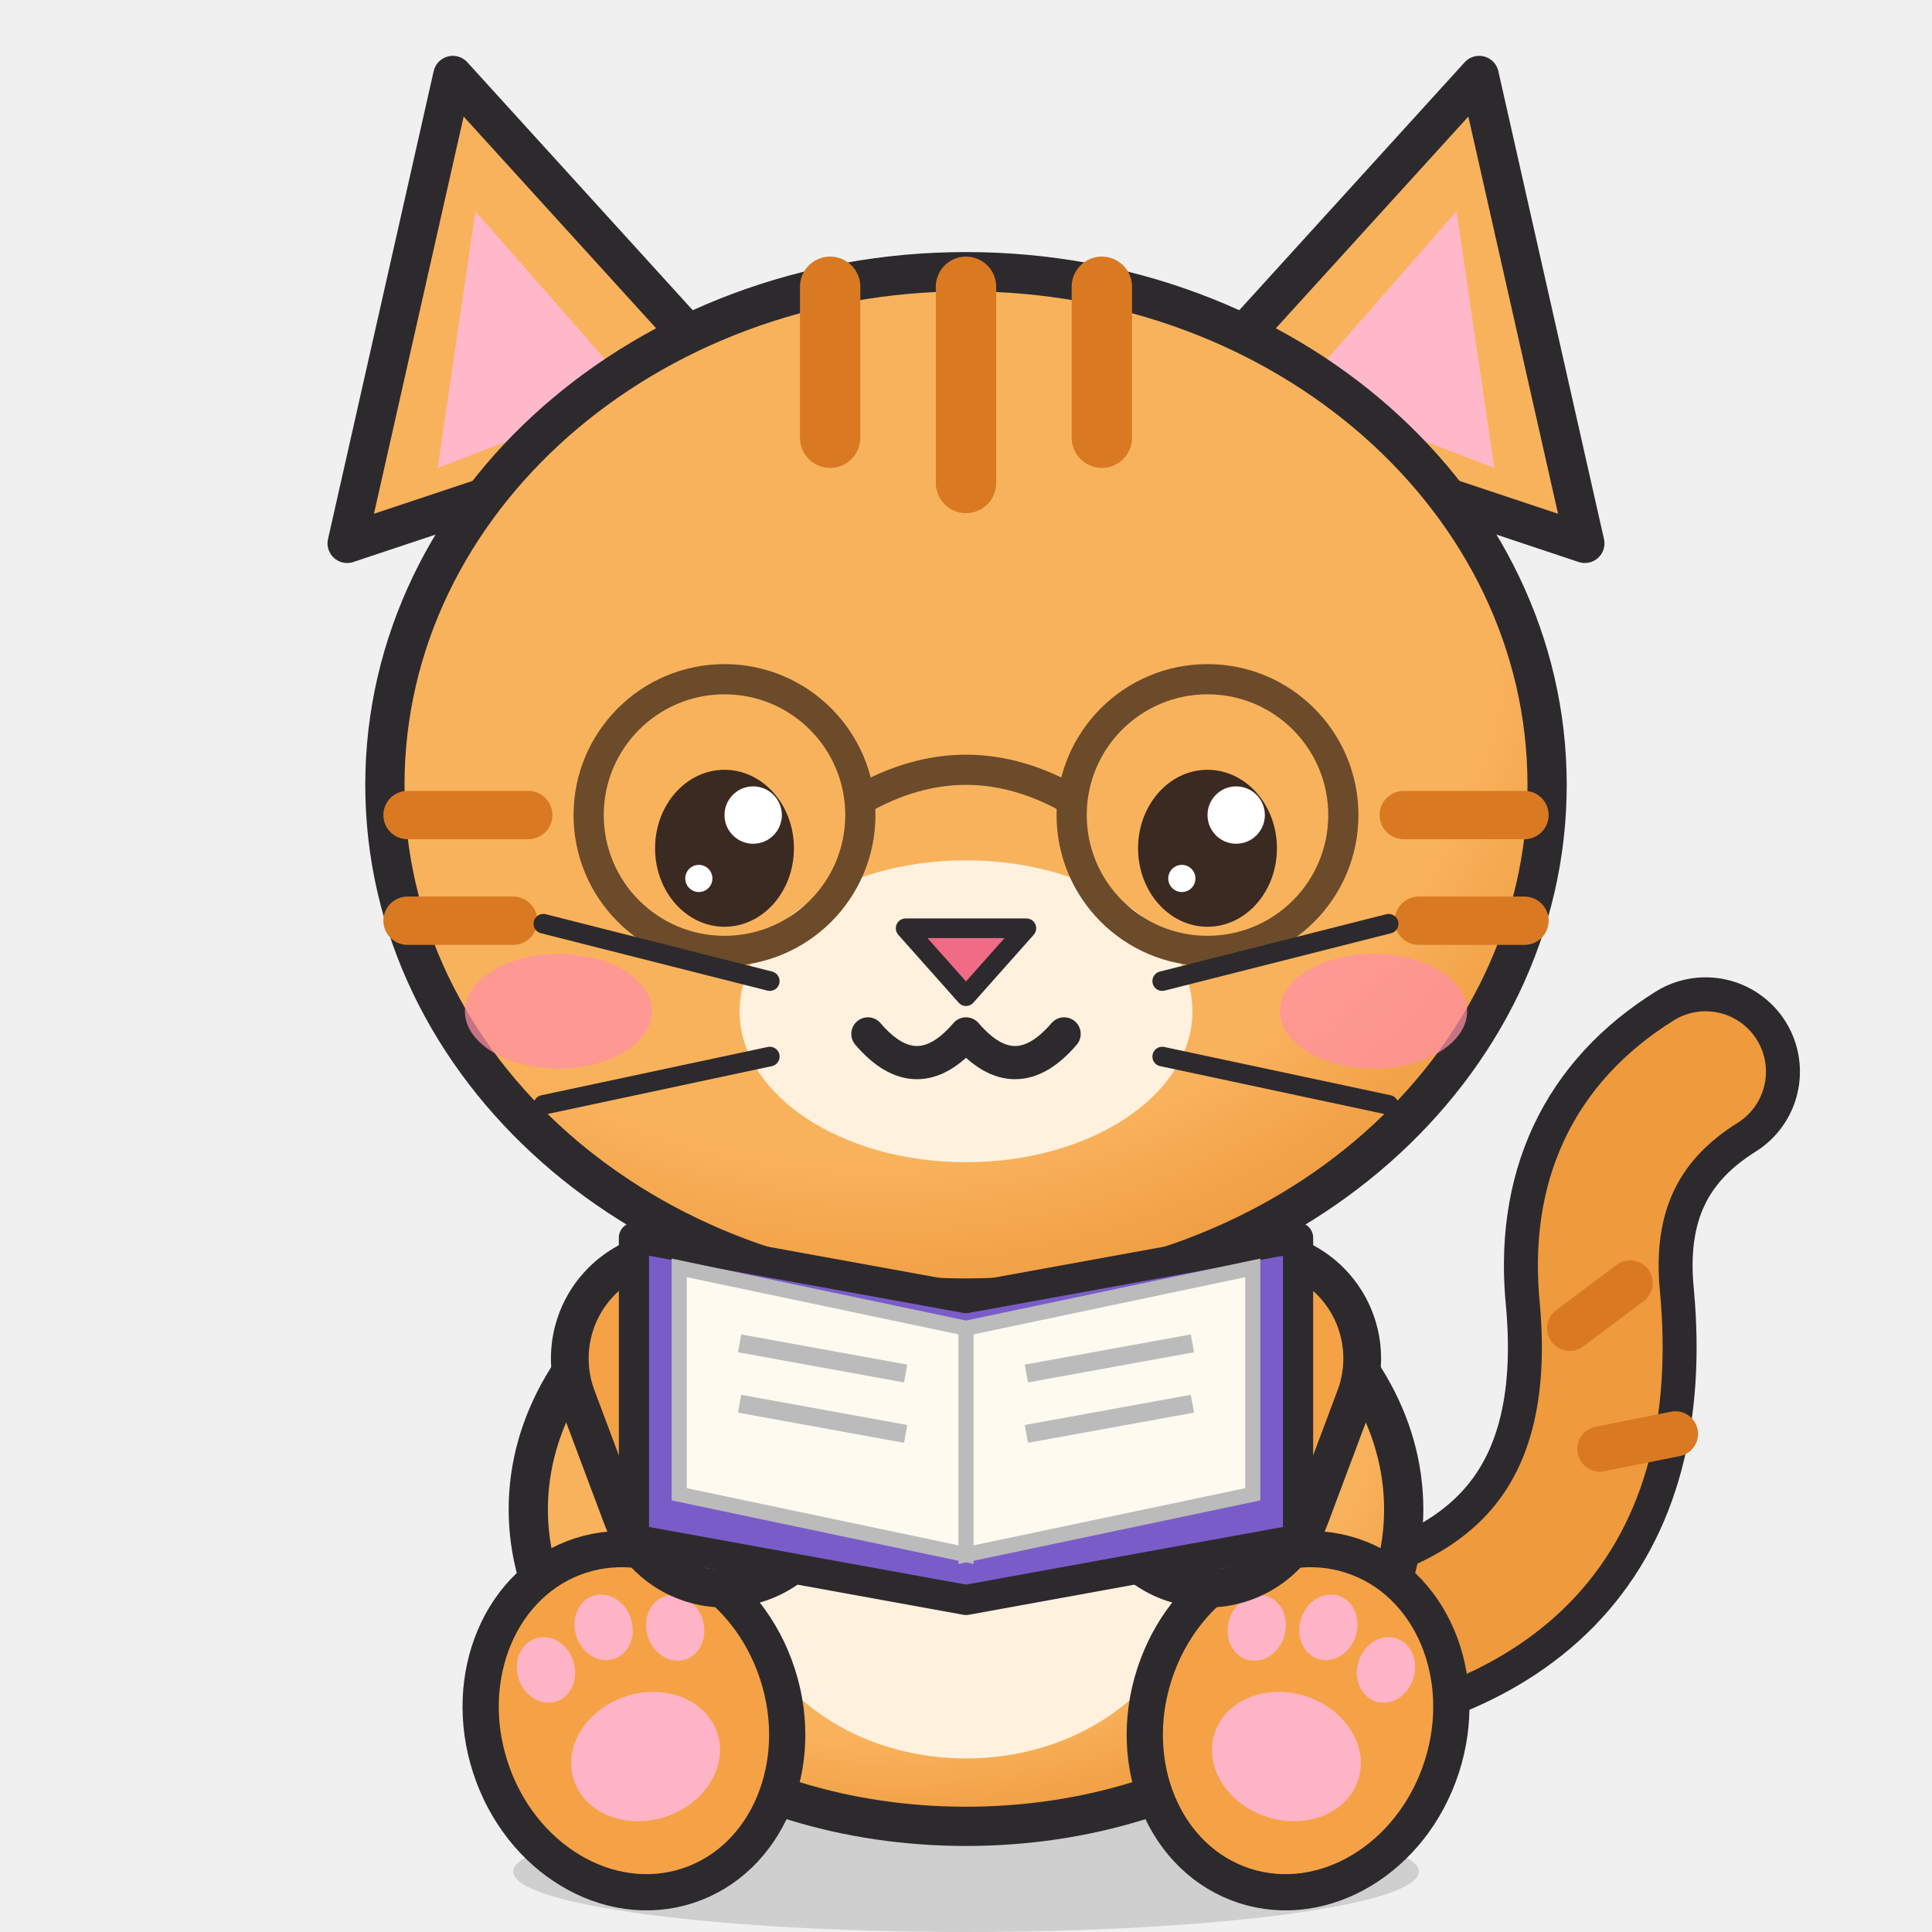
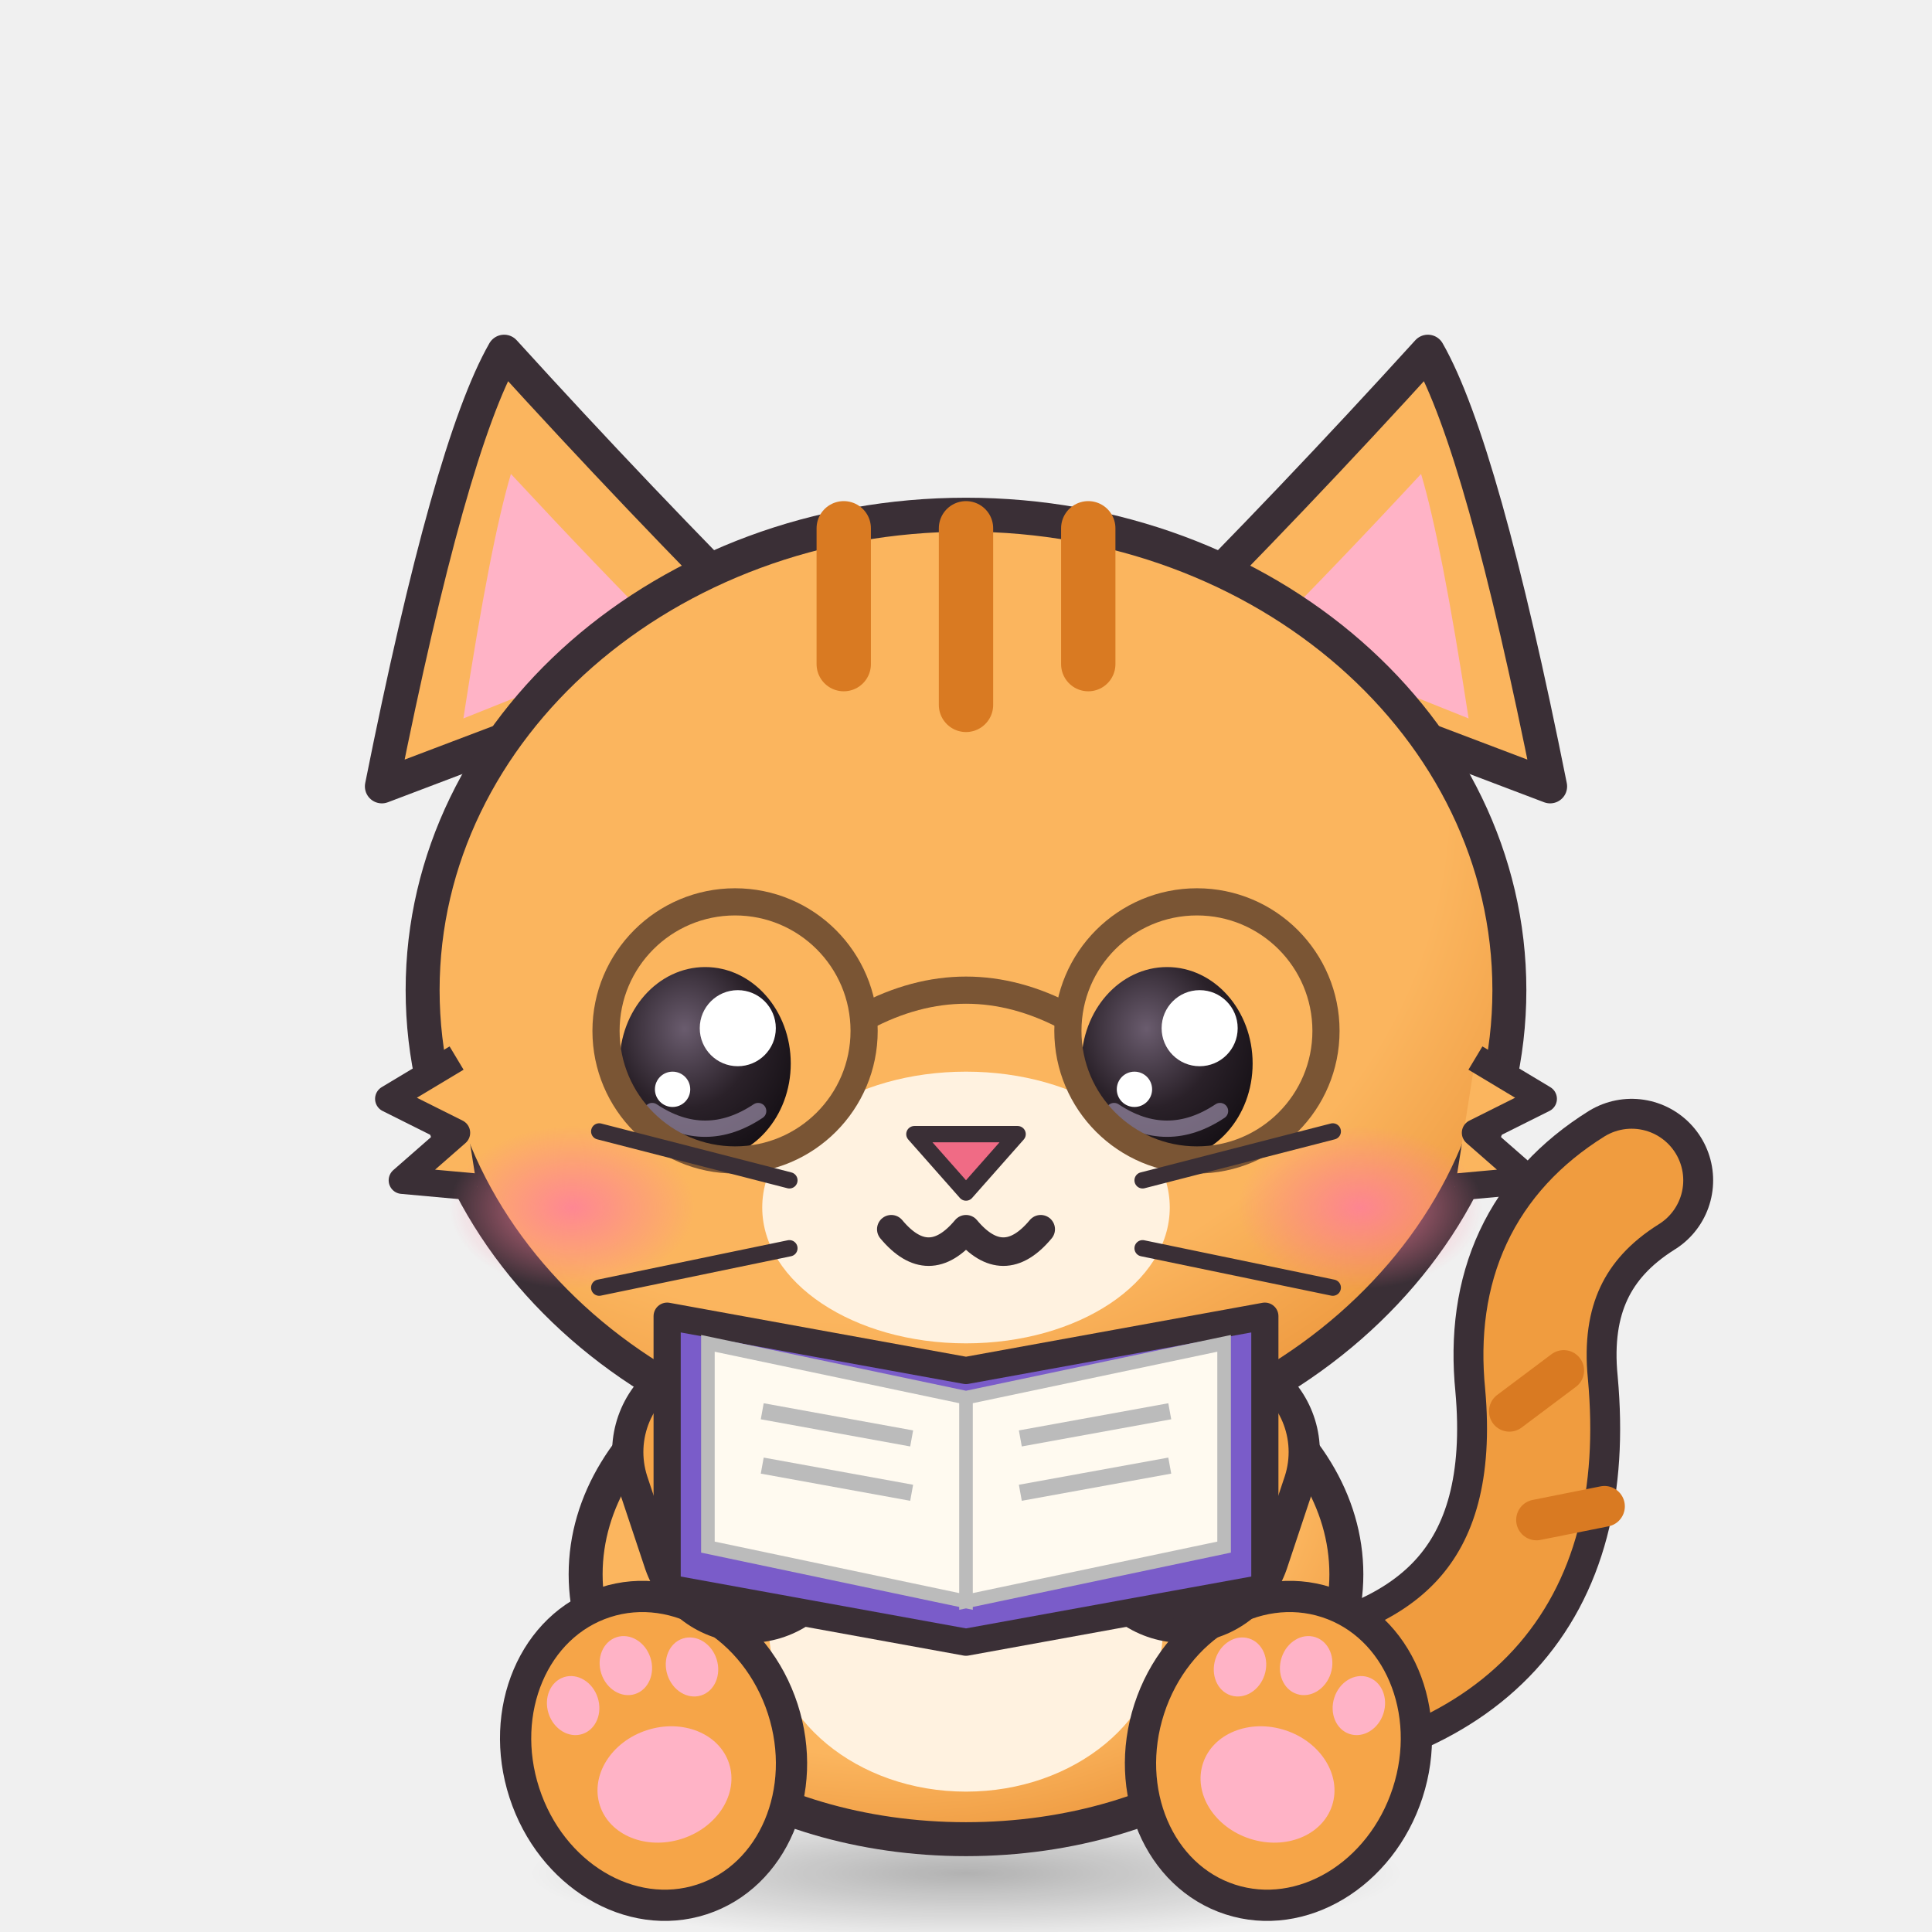
<svg xmlns="http://www.w3.org/2000/svg" viewBox="0 0 128 128" width="128" height="128">
  <defs>
-     <radialGradient id="furcatread0" cx="42%" cy="32%" r="75%">
-       <stop offset="0" stop-color="#f9b25c" />
-       <stop offset="0.72" stop-color="#f9b25c" />
-       <stop offset="1" stop-color="#ec9537" />
+     <radialGradient id="fur" cx="40%" cy="30%" r="78%">
+       <stop offset="0" stop-color="#fbb55e" />
+       <stop offset="0.7" stop-color="#fbb55e" />
+       <stop offset="1" stop-color="#ea9238" />
+     </radialGradient>
+     <radialGradient id="pupil" cx="38%" cy="32%" r="75%">
+       <stop offset="0" stop-color="#6a5c6e" />
+       <stop offset="0.55" stop-color="#2a2129" />
+       <stop offset="1" stop-color="#140f14" />
+     </radialGradient>
+     <radialGradient id="blush">
+       <stop offset="0" stop-color="#ff7f9c" stop-opacity=".85" />
+       <stop offset="1" stop-color="#ff7f9c" stop-opacity="0" />
+     </radialGradient>
+     <radialGradient id="hot">
+       <stop offset="0" stop-color="#ff4d4d" stop-opacity=".9" />
+       <stop offset="1" stop-color="#ff4d4d" stop-opacity="0" />
+     </radialGradient>
+     <radialGradient id="shadow">
+       <stop offset="0" stop-color="#000" stop-opacity=".26" />
+       <stop offset="1" stop-color="#000" stop-opacity="0" />
    </radialGradient>
  </defs>
-   <ellipse cx="64" cy="124" rx="30" ry="4" fill="#000" opacity=".14" />
-   <g transform="translate(0 0) scale(1) rotate(0 64 118)">
-     <g transform="rotate(0 84 110)">
-       <path d="M84 110 q24 -2 22 -24 q-1 -10 7 -15" fill="none" stroke="#2d2a2e" stroke-width="12.5" stroke-linecap="round" />
-       <path d="M84 110 q24 -2 22 -24 q-1 -10 7 -15" fill="none" stroke="#ef9a3c" stroke-width="8" stroke-linecap="round" />
-       <path d="M104 88 l4 -3 M106 96 l5 -1" stroke="#d97a22" stroke-width="3" stroke-linecap="round" />
-     </g>
-     <ellipse cx="64" cy="100" rx="29" ry="21" fill="url(#furcatread0)" stroke="#2d2a2e" stroke-width="2.6" />
-     <ellipse cx="64" cy="104" rx="15" ry="12.5" fill="#fff1de" />
-     <g transform="rotate(-18 42 114)">
-       <ellipse cx="42" cy="114" rx="10" ry="11.5" fill="#f5a246" stroke="#2d2a2e" stroke-width="2.4" />
-       <ellipse cx="42" cy="116.5" rx="5" ry="4.2" fill="#ffb3c6" />
-       <ellipse cx="37.5" cy="109" rx="1.9" ry="2.2" fill="#ffb3c6" />
-       <ellipse cx="42" cy="107.5" rx="1.9" ry="2.2" fill="#ffb3c6" />
-       <ellipse cx="46.5" cy="109" rx="1.9" ry="2.2" fill="#ffb3c6" />
-     </g>
-     <g transform="rotate(18 86 114)">
-       <ellipse cx="86" cy="114" rx="10" ry="11.5" fill="#f5a246" stroke="#2d2a2e" stroke-width="2.4" />
-       <ellipse cx="86" cy="116.5" rx="5" ry="4.2" fill="#ffb3c6" />
-       <ellipse cx="81.5" cy="109" rx="1.9" ry="2.2" fill="#ffb3c6" />
-       <ellipse cx="86" cy="107.5" rx="1.9" ry="2.2" fill="#ffb3c6" />
-       <ellipse cx="90.5" cy="109" rx="1.9" ry="2.2" fill="#ffb3c6" />
-     </g>
-     <g transform="rotate(0 37 30)">
-       <path d="M23 36 L30 5 L50 27 Z" fill="#f9b25c" stroke="#2d2a2e" stroke-width="2.6" stroke-linejoin="round" />
-       <path d="M29 31 L31.5 14 L42 26 Z" fill="#ffb8c9" />
-     </g>
-     <g transform="rotate(0 91 30)">
-       <path d="M105 36 L98 5 L78 27 Z" fill="#f9b25c" stroke="#2d2a2e" stroke-width="2.6" stroke-linejoin="round" />
-       <path d="M99 31 L96.5 14 L86 26 Z" fill="#ffb8c9" />
-     </g>
-     <ellipse cx="64" cy="52" rx="38.5" ry="34" fill="url(#furcatread0)" stroke="#2d2a2e" stroke-width="2.6" />
-     <path d="M55 19 v10" stroke="#d97a22" stroke-width="4" stroke-linecap="round" />
-     <path d="M64 19 v13" stroke="#d97a22" stroke-width="4" stroke-linecap="round" />
-     <path d="M73 19 v10" stroke="#d97a22" stroke-width="4" stroke-linecap="round" />
-     <path d="M27 54 h8 M27 61 h7 M101 54 h-8 M101 61 h-7" stroke="#d97a22" stroke-width="3.2" stroke-linecap="round" />
-     <ellipse cx="64" cy="67" rx="15" ry="10" fill="#fff1de" />
-     <ellipse cx="48" cy="56.2" rx="4.6" ry="5.2" fill="#3b2a22" />
-     <ellipse cx="49.9" cy="54" rx="1.9" ry="1.9" fill="#fff" />
-     <ellipse cx="46.3" cy="58.2" rx="0.9" ry="0.9" fill="#fff" />
-     <ellipse cx="80" cy="56.2" rx="4.6" ry="5.2" fill="#3b2a22" />
-     <ellipse cx="81.9" cy="54" rx="1.9" ry="1.9" fill="#fff" />
-     <ellipse cx="78.3" cy="58.2" rx="0.9" ry="0.9" fill="#fff" />
-     <g fill="none" stroke="#6b4b2a" stroke-width="2">
-       <circle cx="48" cy="54" r="9" />
-       <circle cx="80" cy="54" r="9" />
-       <path d="M57 53 q7 -4 14 0" />
-     </g>
-     <ellipse cx="37" cy="67" rx="6.2" ry="3.8" fill="#ff8fa6" opacity="0.72" />
-     <ellipse cx="91" cy="67" rx="6.2" ry="3.8" fill="#ff8fa6" opacity="0.72" />
-     <path d="M60 61.5 h8 l-4 4.5 z" fill="#f06b85" stroke="#2d2a2e" stroke-width="1.3" stroke-linejoin="round" />
-     <path d="M51 65 l-15 -3.8" stroke="#2d2a2e" stroke-width="1.3" stroke-linecap="round" />
-     <path d="M51 70 l-15 3.2" stroke="#2d2a2e" stroke-width="1.3" stroke-linecap="round" />
-     <path d="M77 65 l15 -3.8" stroke="#2d2a2e" stroke-width="1.3" stroke-linecap="round" />
-     <path d="M77 70 l15 3.2" stroke="#2d2a2e" stroke-width="1.3" stroke-linecap="round" />
-     <path d="M57.5 68.5 q3.25 3.8 6.5 0 q3.25 3.8 6.5 0" fill="none" stroke="#2d2a2e" stroke-width="2.2" stroke-linecap="round" stroke-linejoin="round" />
-     <line x1="45" y1="90" x2="48" y2="98" stroke-linecap="round" stroke="#2d2a2e" stroke-width="17" />
-     <line x1="45" y1="90" x2="48" y2="98" stroke-linecap="round" stroke="#f5a246" stroke-width="12" />
-     <line x1="83" y1="90" x2="80" y2="98" stroke-linecap="round" stroke="#2d2a2e" stroke-width="17" />
-     <line x1="83" y1="90" x2="80" y2="98" stroke-linecap="round" stroke="#f5a246" stroke-width="12" />
-     <g transform="translate(64 92)">
-       <path d="M-22 -10 L0 -6 L22 -10 L22 10 L0 14 L-22 10 Z" fill="#7a5cc9" stroke="#2d2a2e" stroke-width="2" stroke-linejoin="round" />
-       <path d="M-19 -8 L0 -4 L0 11 L-19 7 Z M19 -8 L0 -4 L0 11 L19 7 Z" fill="#fffaf0" stroke="#bbb" stroke-width="1" />
-       <path d="M-15 -3 l11 2 M-15 1 l11 2 M15 -3 l-11 2 M15 1 l-11 2" stroke="#bbb" stroke-width="1.2" />
+   <g transform="translate(64 125) scale(0.9) translate(-64 -125)">
+     <ellipse cx="64" cy="124" rx="32" ry="5" fill="url(#shadow)" />
+     <g transform="translate(0 0) scale(1) rotate(0 64 121)">
+       <g transform="translate(64 121) scale(1 1) translate(-64 -121)">
+         <g transform="rotate(0 84 112)">
+           <path d="M84 112 q24 -2 22 -24 q-1 -10 7 -15" fill="none" stroke="#3a2f36" stroke-width="12" stroke-linecap="round" />
+           <path d="M84 112 q24 -2 22 -24 q-1 -10 7 -15" fill="none" stroke="#f09c3f" stroke-width="7.6" stroke-linecap="round" />
+           <path d="M104 90 l4 -3 M106 98 l5 -1" stroke="#d97a22" stroke-width="3" stroke-linecap="round" />
+         </g>
+         <ellipse cx="64" cy="102" rx="28" ry="19.5" fill="url(#fur)" stroke="#3a2f36" stroke-width="2.5" />
+         <ellipse cx="64" cy="106" rx="14.5" ry="12" fill="#fff2e0" />
+         <g transform="rotate(-18 41 115)">
+           <ellipse cx="41" cy="115" rx="10" ry="11.5" fill="#f6a548" stroke="#3a2f36" stroke-width="2.3" />
+           <ellipse cx="41" cy="117.6" rx="5" ry="4.2" fill="#ffb3c6" />
+           <ellipse cx="36.4" cy="110" rx="1.9" ry="2.2" fill="#ffb3c6" />
+           <ellipse cx="41" cy="108.4" rx="1.9" ry="2.2" fill="#ffb3c6" />
+           <ellipse cx="45.6" cy="110" rx="1.9" ry="2.2" fill="#ffb3c6" />
+         </g>
+         <g transform="rotate(18 87 115)">
+           <ellipse cx="87" cy="115" rx="10" ry="11.5" fill="#f6a548" stroke="#3a2f36" stroke-width="2.3" />
+           <ellipse cx="87" cy="117.6" rx="5" ry="4.2" fill="#ffb3c6" />
+           <ellipse cx="82.4" cy="110" rx="1.9" ry="2.2" fill="#ffb3c6" />
+           <ellipse cx="87" cy="108.4" rx="1.9" ry="2.2" fill="#ffb3c6" />
+           <ellipse cx="91.6" cy="110" rx="1.9" ry="2.2" fill="#ffb3c6" />
+         </g>
+         <g transform="translate(0 0) rotate(0 64 87)">
+           <g transform="rotate(0 36 37)">
+             <path d="M21 44 Q26 19 30 12 Q40 23 50 33 Z" fill="#fbb55e" stroke="#3a2f36" stroke-width="2.5" stroke-linejoin="round" />
+             <path d="M27 39 Q29 26 30.5 21 Q37 28 42 33 Z" fill="#ffb3c6" />
+           </g>
+           <g transform="rotate(0 92 37)">
+             <path d="M107 44 Q102 19 98 12 Q88 23 78 33 Z" fill="#fbb55e" stroke="#3a2f36" stroke-width="2.5" stroke-linejoin="round" />
+             <path d="M101 39 Q99 26 97.5 21 Q91 28 86 33 Z" fill="#ffb3c6" />
+           </g>
+           <ellipse cx="64" cy="59" rx="40" ry="35" fill="url(#fur)" stroke="#3a2f36" stroke-width="2.5" />
+           <path d="M55 25 v10" stroke="#d97a22" stroke-width="4" stroke-linecap="round" />
+           <path d="M64 25 v13" stroke="#d97a22" stroke-width="4" stroke-linecap="round" />
+           <path d="M73 25 v10" stroke="#d97a22" stroke-width="4" stroke-linecap="round" />
+           <path d="M26.5 64 l-5 3 l5 2.5 l-4 3.5 l5.5 0.5" fill="#fbb55e" stroke="#3a2f36" stroke-width="2" stroke-linejoin="round" />
+           <path d="M101.5 64 l5 3 l-5 2.5 l4 3.5 l-5.5 0.5" fill="#fbb55e" stroke="#3a2f36" stroke-width="2" stroke-linejoin="round" />
+           <ellipse cx="64" cy="75" rx="15" ry="10" fill="#fff2e0" />
+           <ellipse cx="44.8" cy="64.4" rx="6.3" ry="7.1" fill="url(#pupil)" />
+           <path d="M40.9 67.9 q3.9 2.6 7.8 0" fill="none" stroke="#9a8ca6" stroke-width="1.2" stroke-linecap="round" opacity=".7" />
+           <ellipse cx="47.2" cy="61.8" rx="2.8" ry="2.8" fill="#fff" />
+           <ellipse cx="42.4" cy="66.3" rx="1.3" ry="1.3" fill="#fff" />
+           <ellipse cx="78.8" cy="64.4" rx="6.3" ry="7.1" fill="url(#pupil)" />
+           <path d="M74.9 67.9 q3.9 2.6 7.8 0" fill="none" stroke="#9a8ca6" stroke-width="1.2" stroke-linecap="round" opacity=".7" />
+           <ellipse cx="81.2" cy="61.8" rx="2.8" ry="2.8" fill="#fff" />
+           <ellipse cx="76.4" cy="66.3" rx="1.3" ry="1.3" fill="#fff" />
+           <g fill="none" stroke="#7a5534" stroke-width="2">
+             <circle cx="47" cy="62" r="9.5" />
+             <circle cx="81" cy="62" r="9.5" />
+             <path d="M56.5 61 q7.5 -4 15 0" />
+           </g>
+           <ellipse cx="35" cy="75" rx="9" ry="6" fill="url(#blush)" />
+           <ellipse cx="93" cy="75" rx="9" ry="6" fill="url(#blush)" />
+           <path d="M60.2 69.6 h7.6 l-3.8 4.3 z" fill="#f06b85" stroke="#3a2f36" stroke-width="1.2" stroke-linejoin="round" />
+           <path d="M51 73 l-14 -3.6" stroke="#3a2f36" stroke-width="1.2" stroke-linecap="round" />
+           <path d="M51 78 l-14 2.9" stroke="#3a2f36" stroke-width="1.2" stroke-linecap="round" />
+           <path d="M77 73 l14 -3.6" stroke="#3a2f36" stroke-width="1.2" stroke-linecap="round" />
+           <path d="M77 78 l14 2.9" stroke="#3a2f36" stroke-width="1.2" stroke-linecap="round" />
+           <path d="M58.5 76.6 q2.75 3.3 5.5 0 q2.75 3.3 5.5 0" fill="none" stroke="#3a2f36" stroke-width="2.1" stroke-linecap="round" stroke-linejoin="round" />
+         </g>
+         <line x1="46" y1="93" x2="48" y2="99" stroke-linecap="round" stroke="#3a2f36" stroke-width="16.1" />
+         <line x1="46" y1="93" x2="48" y2="99" stroke-linecap="round" stroke="#f6a548" stroke-width="11.5" />
+         <line x1="82" y1="93" x2="80" y2="99" stroke-linecap="round" stroke="#3a2f36" stroke-width="16.1" />
+         <line x1="82" y1="93" x2="80" y2="99" stroke-linecap="round" stroke="#f6a548" stroke-width="11.5" />
+         <g transform="translate(64 93)">
+           <path d="M-22 -10 L0 -6 L22 -10 L22 10 L0 14 L-22 10 Z" fill="#7a5cc9" stroke="#3a2f36" stroke-width="2" stroke-linejoin="round" />
+           <path d="M-19 -8 L0 -4 L0 11 L-19 7 Z M19 -8 L0 -4 L0 11 L19 7 Z" fill="#fffaf0" stroke="#bbb" stroke-width="1" />
+           <path d="M-15 -3 l11 2 M-15 1 l11 2 M15 -3 l-11 2 M15 1 l-11 2" stroke="#bbb" stroke-width="1.2" />
+         </g>
+       </g>
    </g>
  </g>
</svg>
